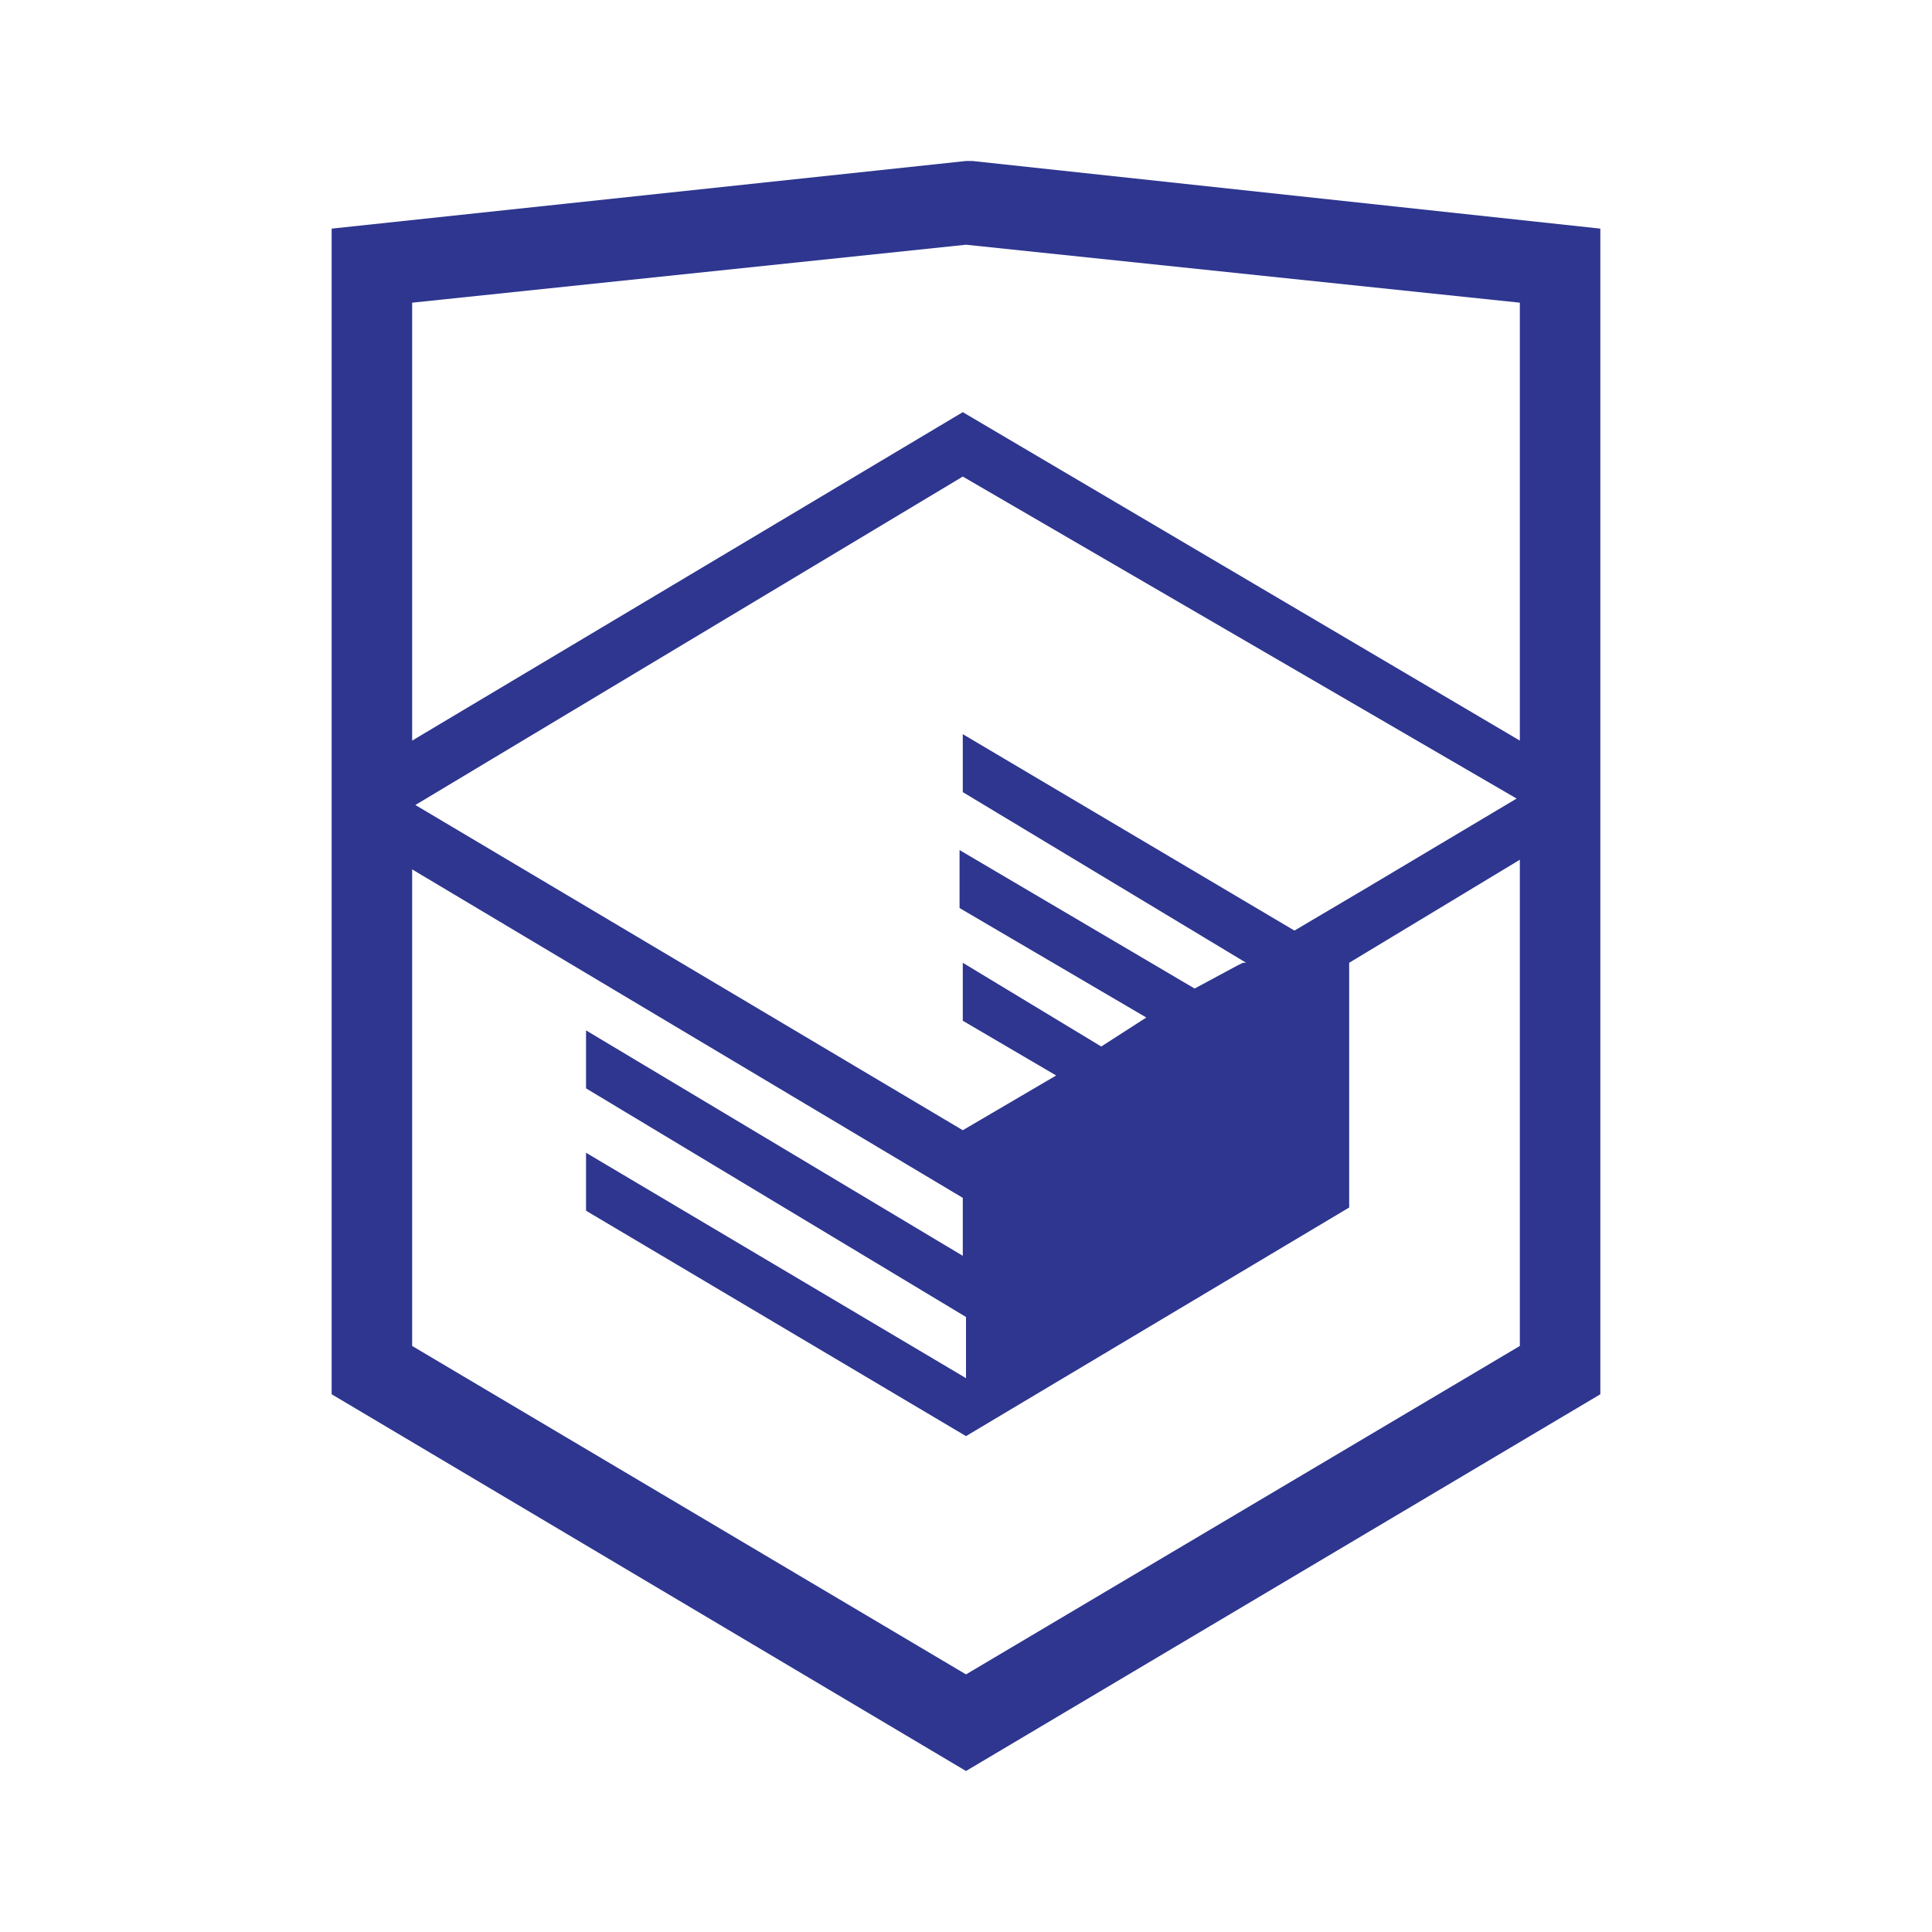
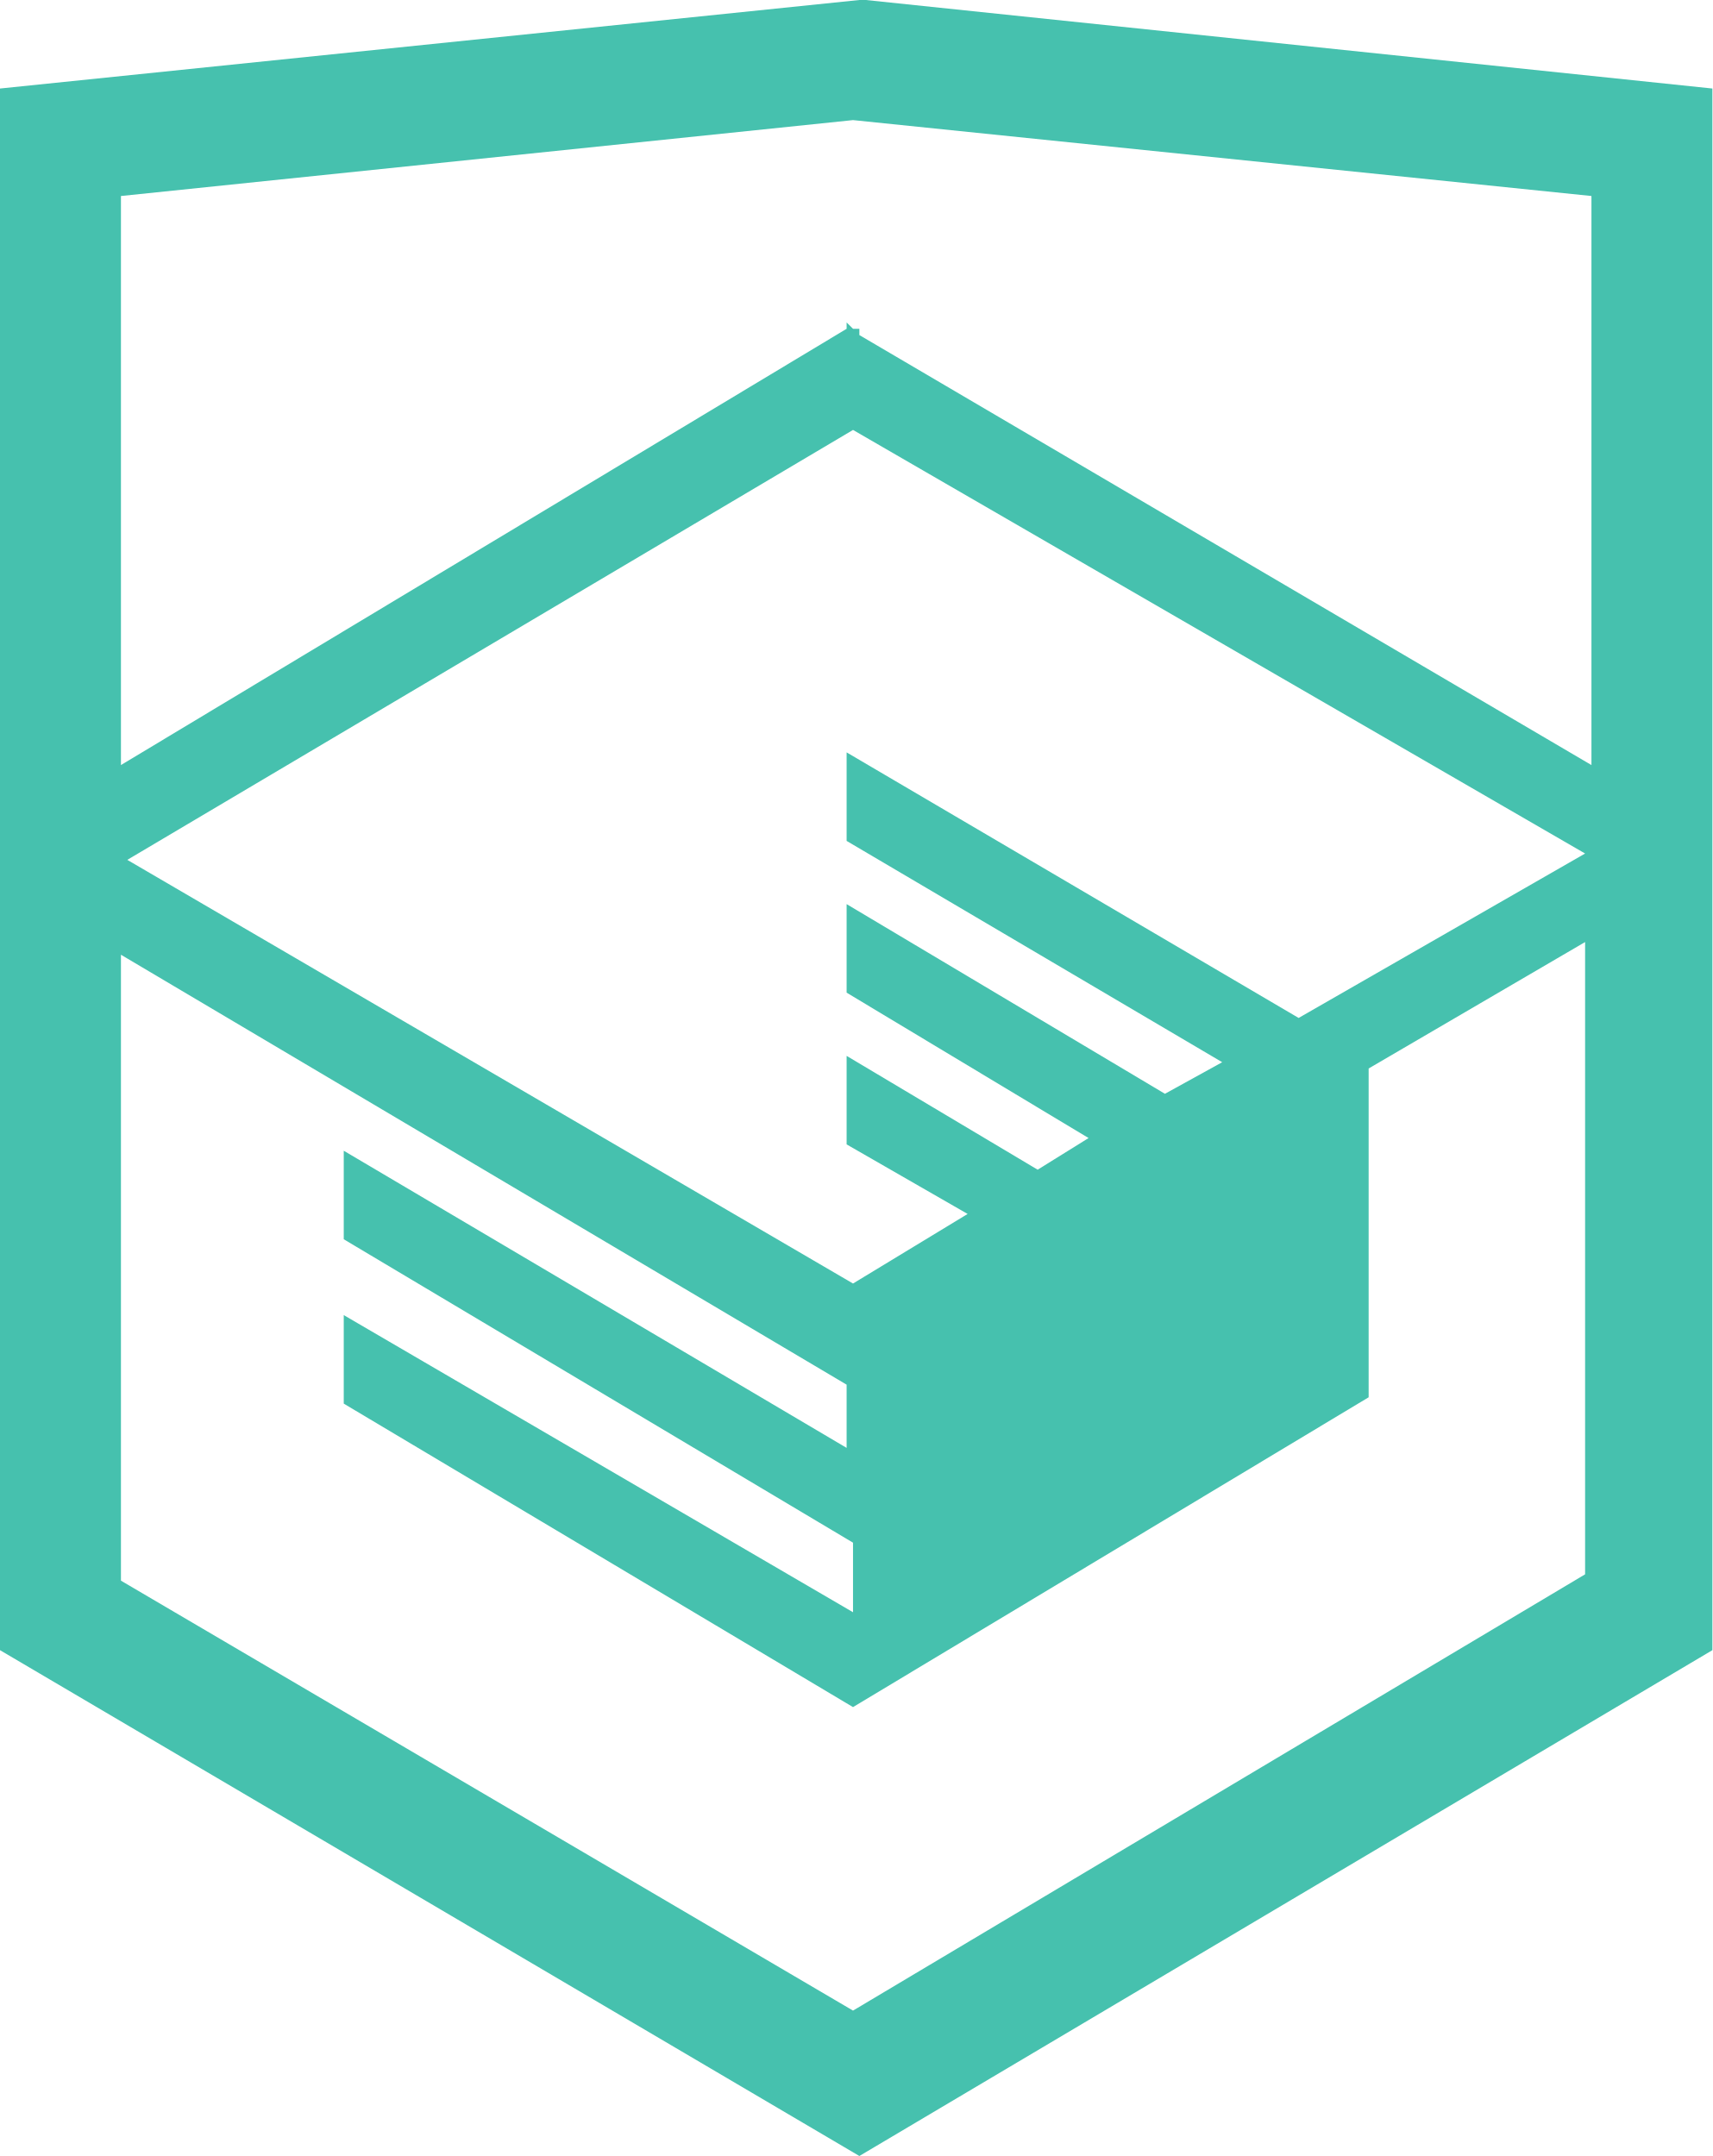
- <svg xmlns="http://www.w3.org/2000/svg" viewBox="0 0 60 60">
-   <path fill="#2E368F" d="M30.2 5h-.2l-19.7 2.1v36.2l19.7 11.7 19.7-11.7v-36.2l-19.5-2.1zm17 36.8l-17.2 10.2-17.2-10.2v-14.8l17.1 10.2v1.8l-11.7-7v1.8l11.8 7.1v1.9l-11.8-7v1.8l11.8 7 11.9-7.1v-7.6l5.3-3.2v15.1zm-.1-17l-4.7 2.8-2.2 1.3-10.3-6.1v1.8l8.8 5.3h-.1l-.2.1-1.3.7-7.3-4.3v1.8l5.8 3.4-1.4.9-4.3-2.6v1.8l2.9 1.7-2.9 1.7-17-10.1 17-10.2 17.2 10zm.1-1.8l-17.3-10.2-17.1 10.2v-13.6l17.2-1.8 17.2 1.8v13.6z" />
+ <svg xmlns="http://www.w3.org/2000/svg" width="27" height="34" viewBox="0 0 27 34" fill="none">
+   <path d="M13.651 0H13.55L0 1.396V26.023L13.55 34L27 26.023V1.396L13.651 0ZM25.093 12.065L13.55 5.284V5.185H13.45L13.349 5.085V5.185L1.907 12.065V3.091L13.45 1.894L25.093 3.091V12.065ZM13.45 6.78L24.993 13.46L20.476 16.053L13.349 11.865V13.261L19.271 16.751L18.368 17.249L13.349 14.258V15.654L17.164 17.947L16.361 18.446L13.349 16.651V18.047L15.257 19.144L13.45 20.241L2.007 13.56L13.45 6.78ZM1.907 15.056L13.349 21.836V22.833L5.42 18.147V19.543L13.45 24.328V25.425L5.42 20.739V22.135L13.45 26.921L21.58 22.035V16.85L24.993 14.856V24.827L13.45 31.707L1.907 24.927V15.056Z" fill="#46C1AE" />
</svg>
